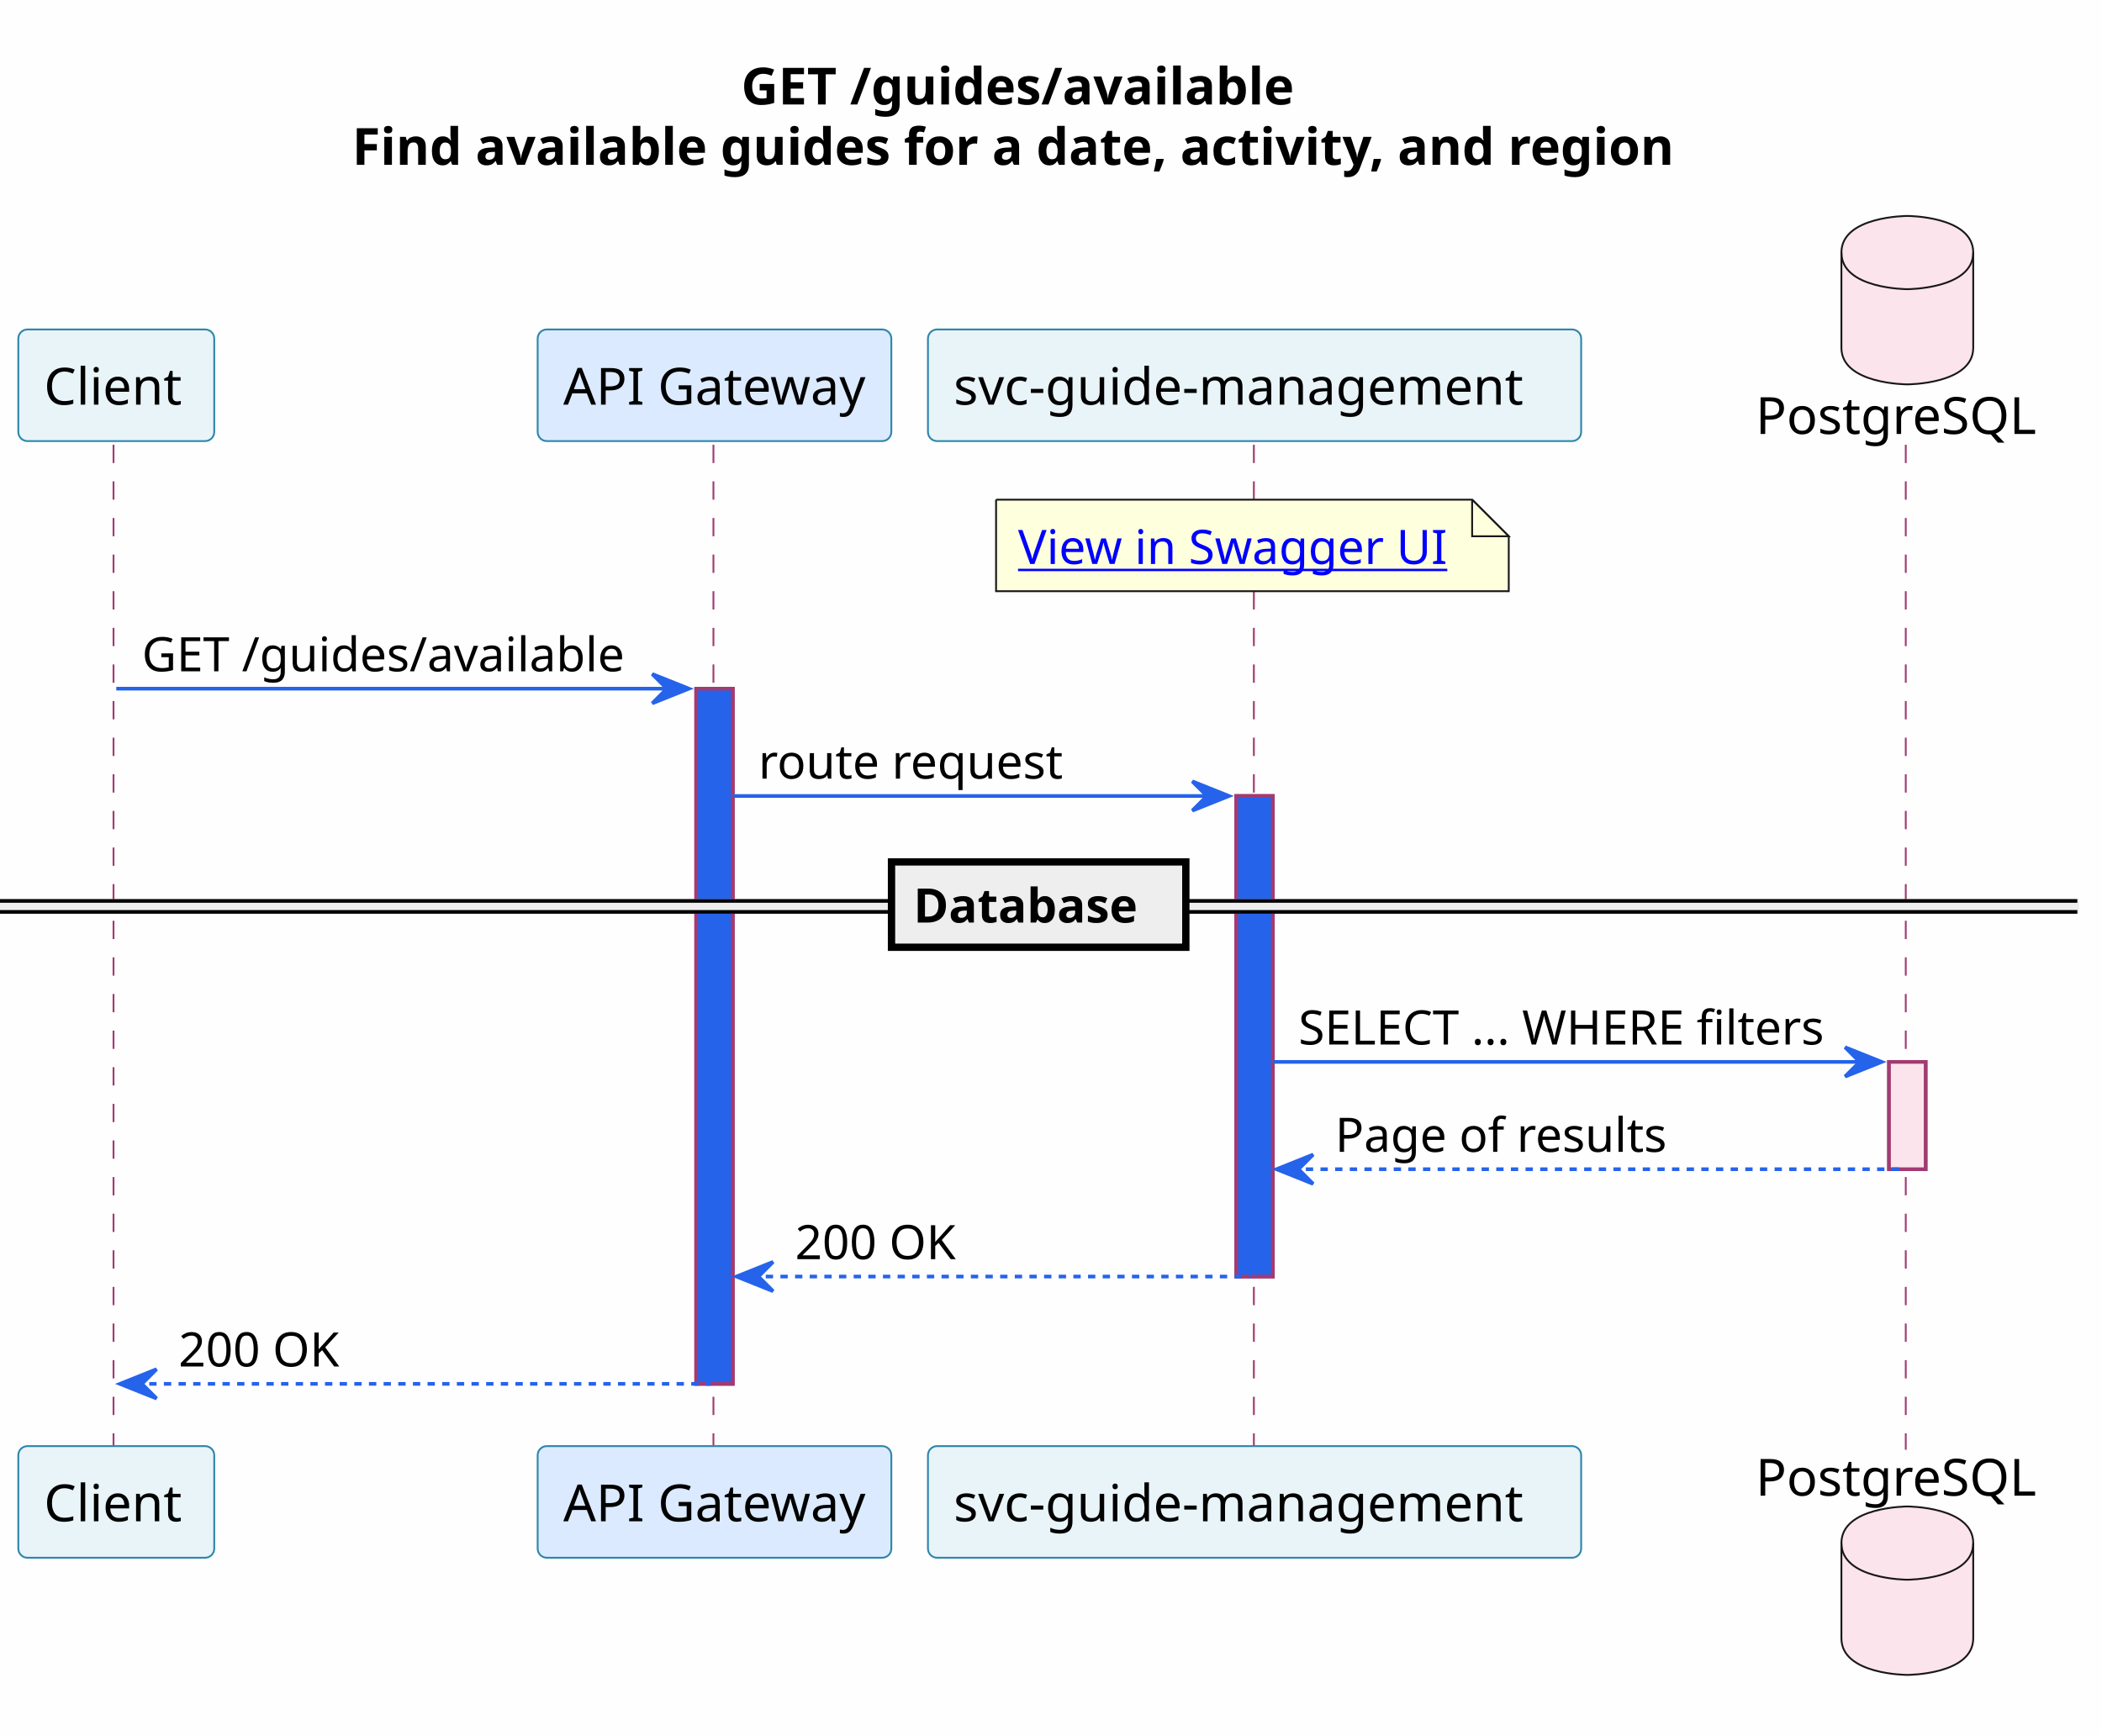
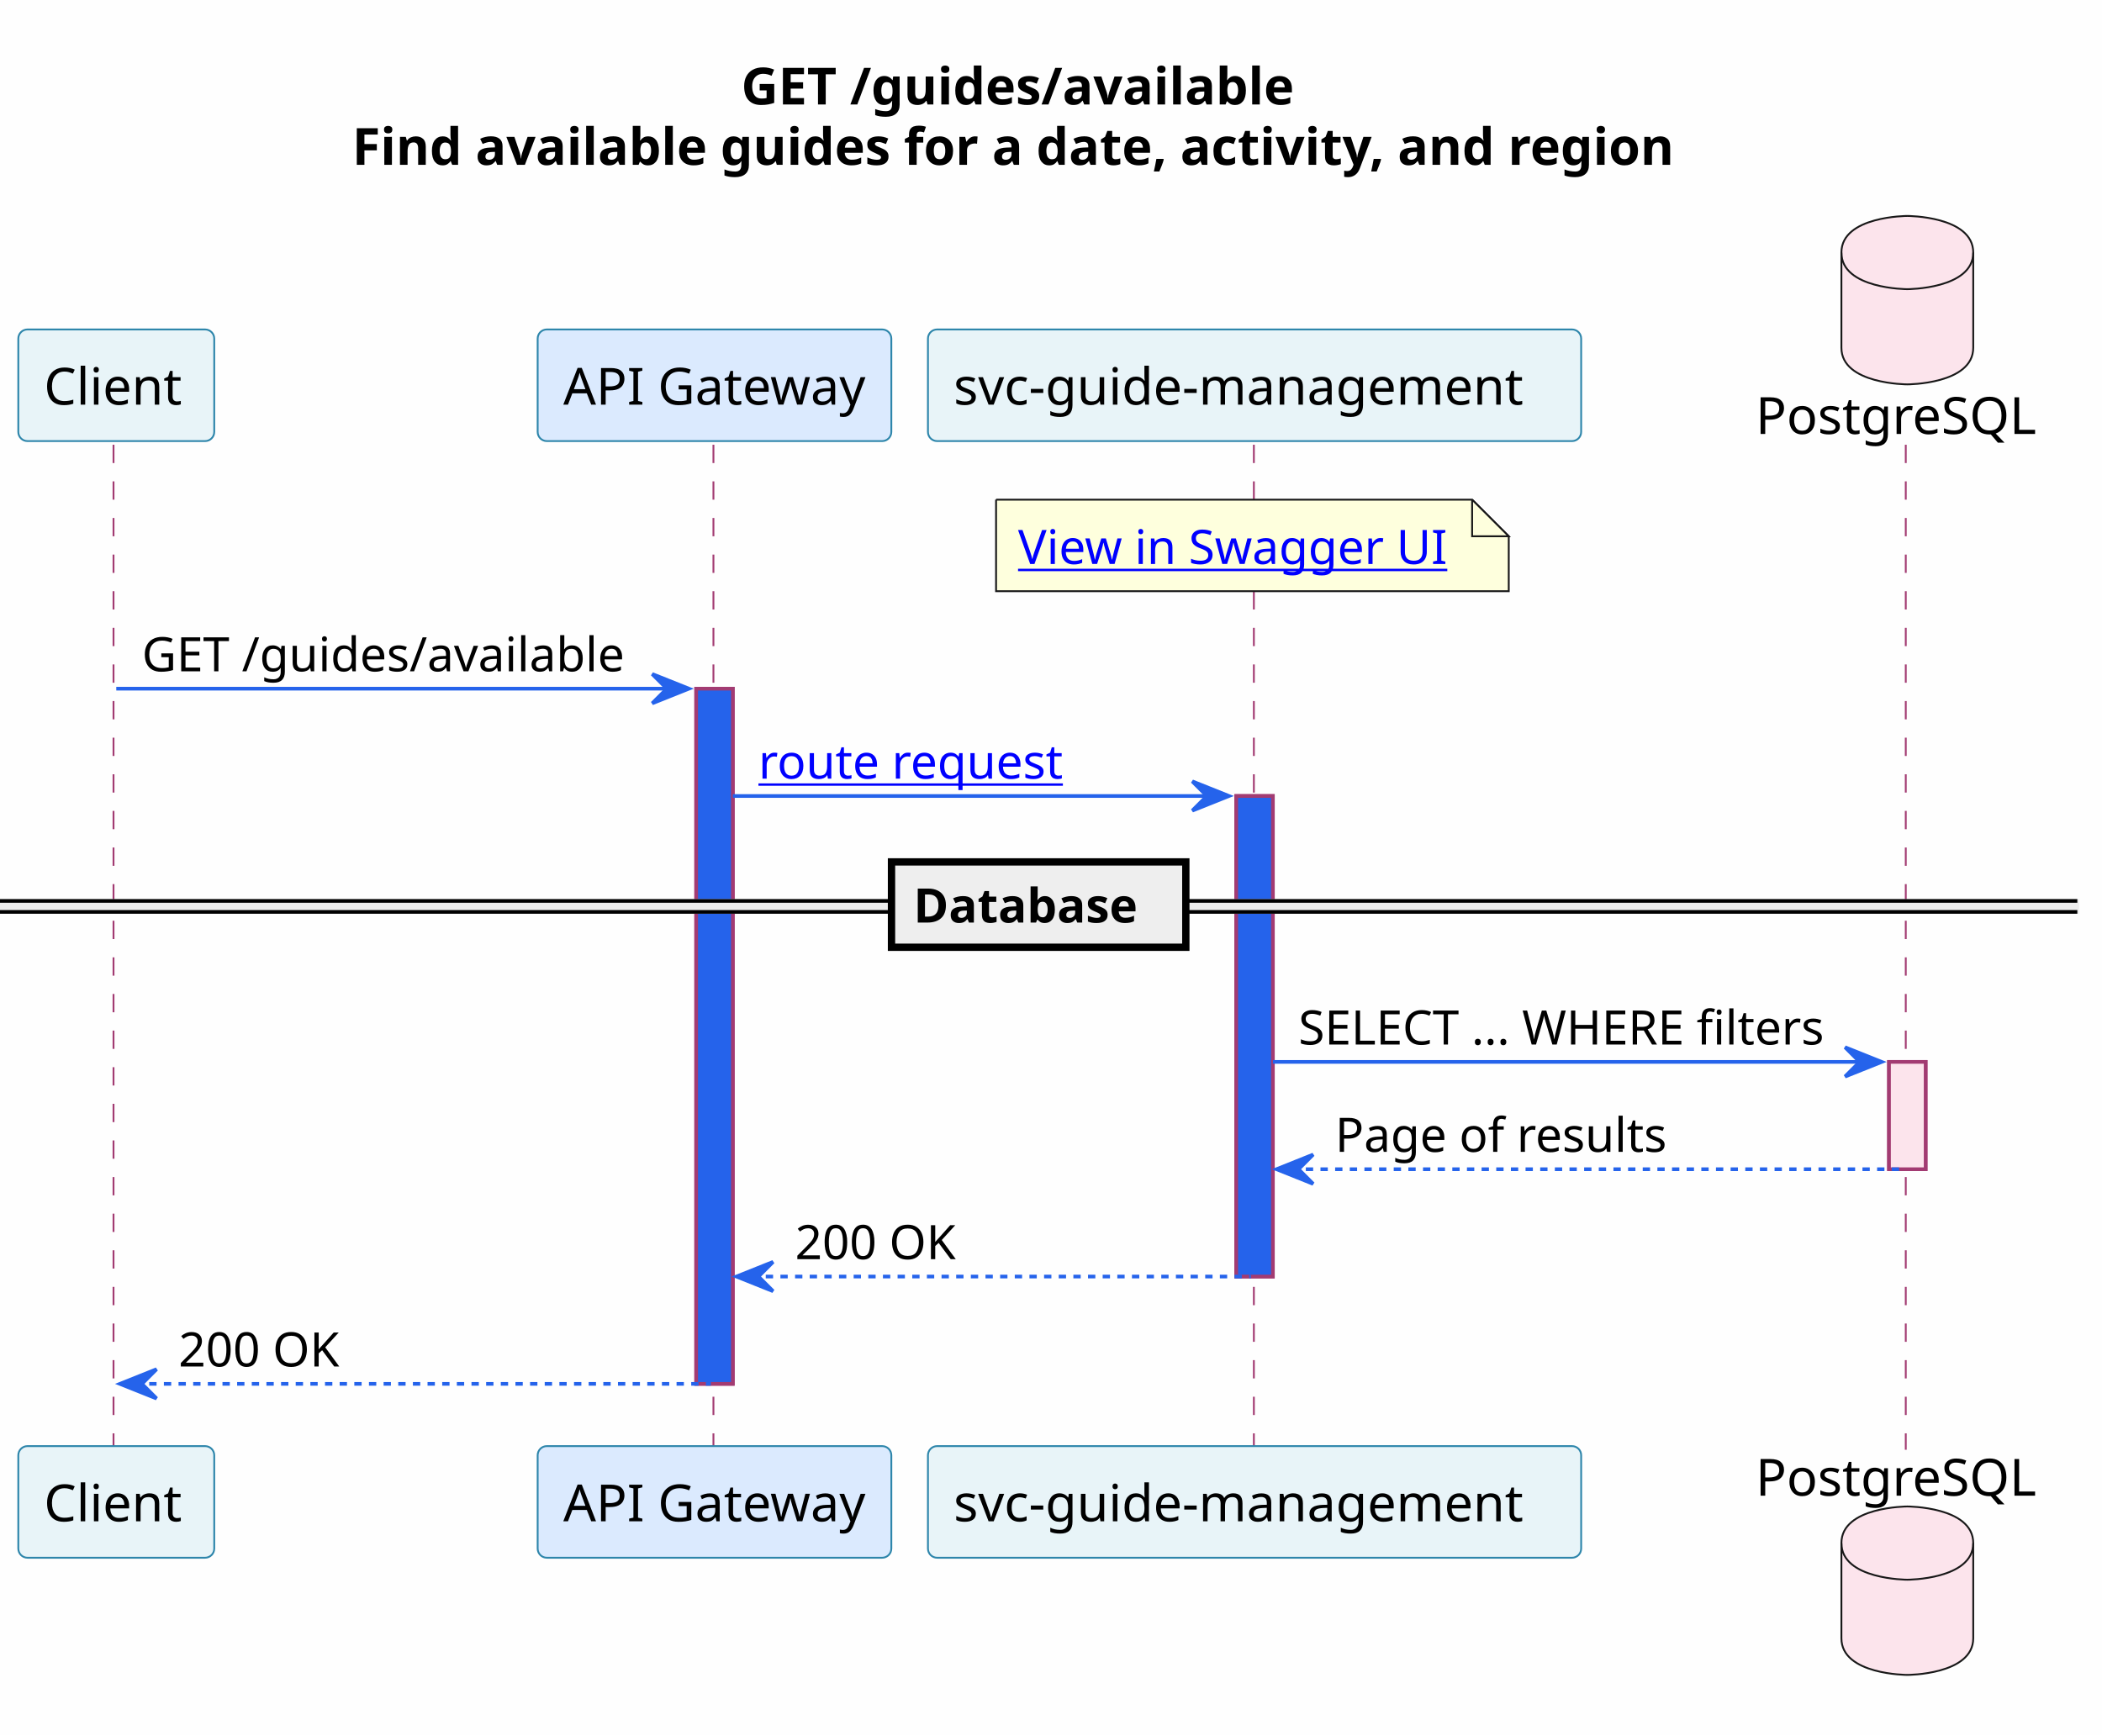
<svg xmlns="http://www.w3.org/2000/svg" xmlns:xlink="http://www.w3.org/1999/xlink" contentStyleType="text/css" data-diagram-type="SEQUENCE" height="474px" preserveAspectRatio="none" style="width:574px;height:474px;background:#FEFEFE;" version="1.1" viewBox="0 0 574 474" width="574px" zoomAndPan="magnify">
  <defs />
  <g>
    <rect fill="#FEFEFE" height="474" style="stroke:none;stroke-width:1;" width="574" x="0" y="0" />
    <text fill="#000000" font-family="Segoe UI" font-size="14" font-weight="bold" lengthAdjust="spacing" textLength="161.465" x="202.399" y="28.535">GET /guides/available</text>
    <text fill="#000000" font-family="Segoe UI" font-size="14" font-weight="bold" lengthAdjust="spacing" textLength="373.926" x="96.169" y="45.023">Find available guides for a date, activity, and region</text>
    <g>
      <rect fill="#2563EB" height="189.863" style="stroke:#A23B72;stroke-width:1;" width="10" x="190.109" y="188.086" />
    </g>
    <g>
      <rect fill="#2563EB" height="131.242" style="stroke:#A23B72;stroke-width:1;" width="10" x="337.586" y="217.397" />
    </g>
    <g>
      <rect fill="#FCE4EC" height="29.311" style="stroke:#A23B72;stroke-width:1;" width="10" x="515.839" y="290.018" />
    </g>
    <g>
      <rect fill="#000000" fill-opacity="0" height="274.484" width="8" x="27.752" y="121.465" />
      <line style="stroke:#A23B72;stroke-width:0.5;stroke-dasharray:5,5;" x1="31" x2="31" y1="121.465" y2="395.949" />
    </g>
    <g>
      <rect fill="#000000" fill-opacity="0" height="274.484" width="8" x="191.109" y="121.465" />
      <line style="stroke:#A23B72;stroke-width:0.5;stroke-dasharray:5,5;" x1="194.82" x2="194.82" y1="121.465" y2="395.949" />
    </g>
    <g>
      <rect fill="#000000" fill-opacity="0" height="274.484" width="8" x="338.586" y="121.465" />
      <line style="stroke:#A23B72;stroke-width:0.5;stroke-dasharray:5,5;" x1="342.398" x2="342.398" y1="121.465" y2="395.949" />
    </g>
    <g>
      <rect fill="#000000" fill-opacity="0" height="274.484" width="8" x="516.839" y="121.465" />
      <line style="stroke:#A23B72;stroke-width:0.5;stroke-dasharray:5,5;" x1="520.414" x2="520.414" y1="121.465" y2="395.949" />
    </g>
    <g class="participant participant-head" data-participant="Client">
      <rect fill="#E8F4F8" height="30.488" rx="2.5" ry="2.5" style="stroke:#2E86AB;stroke-width:0.5;" width="53.505" x="5" y="89.977" />
      <text fill="#000000" font-family="Segoe UI" font-size="14" lengthAdjust="spacing" textLength="39.505" x="12" y="110.512">Client</text>
    </g>
    <g class="participant participant-tail" data-participant="Client">
      <rect fill="#E8F4F8" height="30.488" rx="2.5" ry="2.5" style="stroke:#2E86AB;stroke-width:0.5;" width="53.505" x="5" y="394.949" />
      <text fill="#000000" font-family="Segoe UI" font-size="14" lengthAdjust="spacing" textLength="39.505" x="12" y="415.484">Client</text>
    </g>
    <g class="participant participant-head" data-participant="GW">
      <rect fill="#DBEAFE" height="30.488" rx="2.5" ry="2.5" style="stroke:#2E86AB;stroke-width:0.5;" width="96.578" x="146.82" y="89.977" />
      <text fill="#000000" font-family="Segoe UI" font-size="14" lengthAdjust="spacing" textLength="82.578" x="153.82" y="110.512">API Gateway</text>
    </g>
    <g class="participant participant-tail" data-participant="GW">
      <rect fill="#DBEAFE" height="30.488" rx="2.5" ry="2.5" style="stroke:#2E86AB;stroke-width:0.5;" width="96.578" x="146.82" y="394.949" />
      <text fill="#000000" font-family="Segoe UI" font-size="14" lengthAdjust="spacing" textLength="82.578" x="153.82" y="415.484">API Gateway</text>
    </g>
    <g class="participant participant-head" data-participant="Svc">
      <a href="/microservices/svc-guide-management/" target="_top" title="/microservices/svc-guide-management/" xlink:actuate="onRequest" xlink:href="/microservices/svc-guide-management/" xlink:show="new" xlink:title="/microservices/svc-guide-management/" xlink:type="simple">
        <rect fill="#E8F4F8" height="30.488" rx="2.5" ry="2.5" style="stroke:#2E86AB;stroke-width:0.5;" width="178.377" x="253.398" y="89.977" />
        <text fill="#000000" font-family="Segoe UI" font-size="14" lengthAdjust="spacing" textLength="164.377" x="260.398" y="110.512">svc-guide-management</text>
      </a>
    </g>
    <g class="participant participant-tail" data-participant="Svc">
      <a href="/microservices/svc-guide-management/" target="_top" title="/microservices/svc-guide-management/" xlink:actuate="onRequest" xlink:href="/microservices/svc-guide-management/" xlink:show="new" xlink:title="/microservices/svc-guide-management/" xlink:type="simple">
        <rect fill="#E8F4F8" height="30.488" rx="2.5" ry="2.5" style="stroke:#2E86AB;stroke-width:0.5;" width="178.377" x="253.398" y="394.949" />
        <text fill="#000000" font-family="Segoe UI" font-size="14" lengthAdjust="spacing" textLength="164.377" x="260.398" y="415.484">svc-guide-management</text>
      </a>
    </g>
    <g class="participant participant-head" data-participant="DB">
      <text fill="#000000" font-family="Segoe UI" font-size="14" lengthAdjust="spacing" textLength="76.85" x="479.414" y="118.512">PostgreSQL</text>
      <path d="M502.839,68.977 C502.839,58.977 520.839,58.977 520.839,58.977 C520.839,58.977 538.839,58.977 538.839,68.977 L538.839,94.977 C538.839,104.977 520.839,104.977 520.839,104.977 C520.839,104.977 502.839,104.977 502.839,94.977 L502.839,68.977" fill="#FCE4EC" style="stroke:#181818;stroke-width:0.5;" />
      <path d="M502.839,68.977 C502.839,78.977 520.839,78.977 520.839,78.977 C520.839,78.977 538.839,78.977 538.839,68.977" fill="none" style="stroke:#181818;stroke-width:0.5;" />
    </g>
    <g class="participant participant-tail" data-participant="DB">
      <text fill="#000000" font-family="Segoe UI" font-size="14" lengthAdjust="spacing" textLength="76.85" x="479.414" y="408.484">PostgreSQL</text>
      <path d="M502.839,421.438 C502.839,411.438 520.839,411.438 520.839,411.438 C520.839,411.438 538.839,411.438 538.839,421.438 L538.839,447.438 C538.839,457.438 520.839,457.438 520.839,457.438 C520.839,457.438 502.839,457.438 502.839,447.438 L502.839,421.438" fill="#FCE4EC" style="stroke:#181818;stroke-width:0.5;" />
      <path d="M502.839,421.438 C502.839,431.438 520.839,431.438 520.839,431.438 C520.839,431.438 538.839,431.438 538.839,421.438" fill="none" style="stroke:#181818;stroke-width:0.5;" />
    </g>
    <g>
      <rect fill="#2563EB" height="189.863" style="stroke:#A23B72;stroke-width:1;" width="10" x="190.109" y="188.086" />
    </g>
    <g>
      <rect fill="#2563EB" height="131.242" style="stroke:#A23B72;stroke-width:1;" width="10" x="337.586" y="217.397" />
    </g>
    <g>
      <rect fill="#FCE4EC" height="29.311" style="stroke:#A23B72;stroke-width:1;" width="10" x="515.839" y="290.018" />
    </g>
    <path d="M272,136.465 L272,161.465 L412,161.465 L412,146.465 L402,136.465 L272,136.465" fill="#FEFFDD" style="stroke:#181818;stroke-width:0.5;" />
    <path d="M402,136.465 L402,146.465 L412,146.465 L402,136.465" fill="#FEFFDD" style="stroke:#181818;stroke-width:0.5;" />
    <a href="/services/api/svc-guide-management.html#/Availability/findAvailableGuides" target="_top" title="/services/api/svc-guide-management.html#/Availability/findAvailableGuides" xlink:actuate="onRequest" xlink:href="/services/api/svc-guide-management.html#/Availability/findAvailableGuides" xlink:show="new" xlink:title="/services/api/svc-guide-management.html#/Availability/findAvailableGuides" xlink:type="simple">
      <text fill="#0000FF" font-family="Segoe UI" font-size="13" lengthAdjust="spacing" text-decoration="underline" textLength="119.406" x="278" y="154.033">View in Swagger UI</text>
    </a>
    <g class="message" data-participant-1="Client" data-participant-2="GW">
      <polygon fill="#2563EB" points="178.109,184.086,188.109,188.086,178.109,192.086,182.109,188.086" style="stroke:#2563EB;stroke-width:1;" />
      <line style="stroke:#2563EB;stroke-width:1;" x1="31.752" x2="184.109" y1="188.086" y2="188.086" />
      <text fill="#000000" font-family="Segoe UI" font-size="13" lengthAdjust="spacing" textLength="139.356" x="38.752" y="183.344">GET /guides/available</text>
    </g>
    <g class="message" data-participant-1="GW" data-participant-2="Svc">
      <polygon fill="#2563EB" points="325.586,213.397,335.586,217.397,325.586,221.397,329.586,217.397" style="stroke:#2563EB;stroke-width:1;" />
      <line style="stroke:#2563EB;stroke-width:1;" x1="200.109" x2="331.586" y1="217.397" y2="217.397" />
-       <text fill="#000000" font-family="Segoe UI" font-size="13" lengthAdjust="spacing" textLength="85.135" x="207.109" y="212.654">route request</text>
+       <a href="/microservices/svc-guide-management/#get-guidesavailable-find-available-guides-for-a-date-activity-and-region" target="_top" title="/microservices/svc-guide-management/#get-guidesavailable-find-available-guides-for-a-date-activity-and-region" xlink:actuate="onRequest" xlink:href="/microservices/svc-guide-management/#get-guidesavailable-find-available-guides-for-a-date-activity-and-region" xlink:show="new" xlink:title="/microservices/svc-guide-management/#get-guidesavailable-find-available-guides-for-a-date-activity-and-region" xlink:type="simple">
+         <text fill="#0000FF" font-family="Segoe UI" font-size="13" lengthAdjust="spacing" text-decoration="underline" textLength="85.135" x="207.109" y="212.654">route request</text>
+       </a>
    </g>
    <rect fill="#EEEEEE" height="3" style="stroke:#EEEEEE;stroke-width:1;" width="567.264" x="0" y="246.052" />
    <line style="stroke:#000000;stroke-width:1;" x1="0" x2="567.264" y1="246.052" y2="246.052" />
    <line style="stroke:#000000;stroke-width:1;" x1="0" x2="567.264" y1="249.052" y2="249.052" />
    <rect fill="#EEEEEE" height="23.311" style="stroke:#000000;stroke-width:2;" width="80.371" x="243.446" y="235.397" />
    <text fill="#000000" font-family="Segoe UI" font-size="13" font-weight="bold" lengthAdjust="spacing" textLength="62.086" x="249.446" y="251.965">Database</text>
    <g class="message" data-participant-1="Svc" data-participant-2="DB">
      <polygon fill="#2563EB" points="503.839,286.018,513.839,290.018,503.839,294.018,507.839,290.018" style="stroke:#2563EB;stroke-width:1;" />
      <line style="stroke:#2563EB;stroke-width:1;" x1="347.586" x2="509.839" y1="290.018" y2="290.018" />
      <text fill="#000000" font-family="Segoe UI" font-size="13" lengthAdjust="spacing" textLength="149.252" x="354.586" y="285.275">SELECT ... WHERE filters</text>
    </g>
    <g class="message" data-participant-1="DB" data-participant-2="Svc">
      <polygon fill="#2563EB" points="358.586,315.328,348.586,319.328,358.586,323.328,354.586,319.328" style="stroke:#2563EB;stroke-width:1;" />
      <line style="stroke:#2563EB;stroke-width:1;stroke-dasharray:2,2;" x1="352.586" x2="519.839" y1="319.328" y2="319.328" />
      <text fill="#000000" font-family="Segoe UI" font-size="13" lengthAdjust="spacing" textLength="93.209" x="364.586" y="314.586">Page of results</text>
    </g>
    <g class="message" data-participant-1="Svc" data-participant-2="GW">
      <polygon fill="#2563EB" points="211.109,344.639,201.109,348.639,211.109,352.639,207.109,348.639" style="stroke:#2563EB;stroke-width:1;" />
      <line style="stroke:#2563EB;stroke-width:1;stroke-dasharray:2,2;" x1="205.109" x2="341.586" y1="348.639" y2="348.639" />
      <text fill="#000000" font-family="Segoe UI" font-size="13" lengthAdjust="spacing" textLength="47.36" x="217.109" y="343.897">200 OK</text>
    </g>
    <g class="message" data-participant-1="GW" data-participant-2="Client">
      <polygon fill="#2563EB" points="42.752,373.949,32.752,377.949,42.752,381.949,38.752,377.949" style="stroke:#2563EB;stroke-width:1;" />
      <line style="stroke:#2563EB;stroke-width:1;stroke-dasharray:2,2;" x1="36.752" x2="194.109" y1="377.949" y2="377.949" />
      <text fill="#000000" font-family="Segoe UI" font-size="13" lengthAdjust="spacing" textLength="47.36" x="48.752" y="373.207">200 OK</text>
    </g>
  </g>
</svg>
